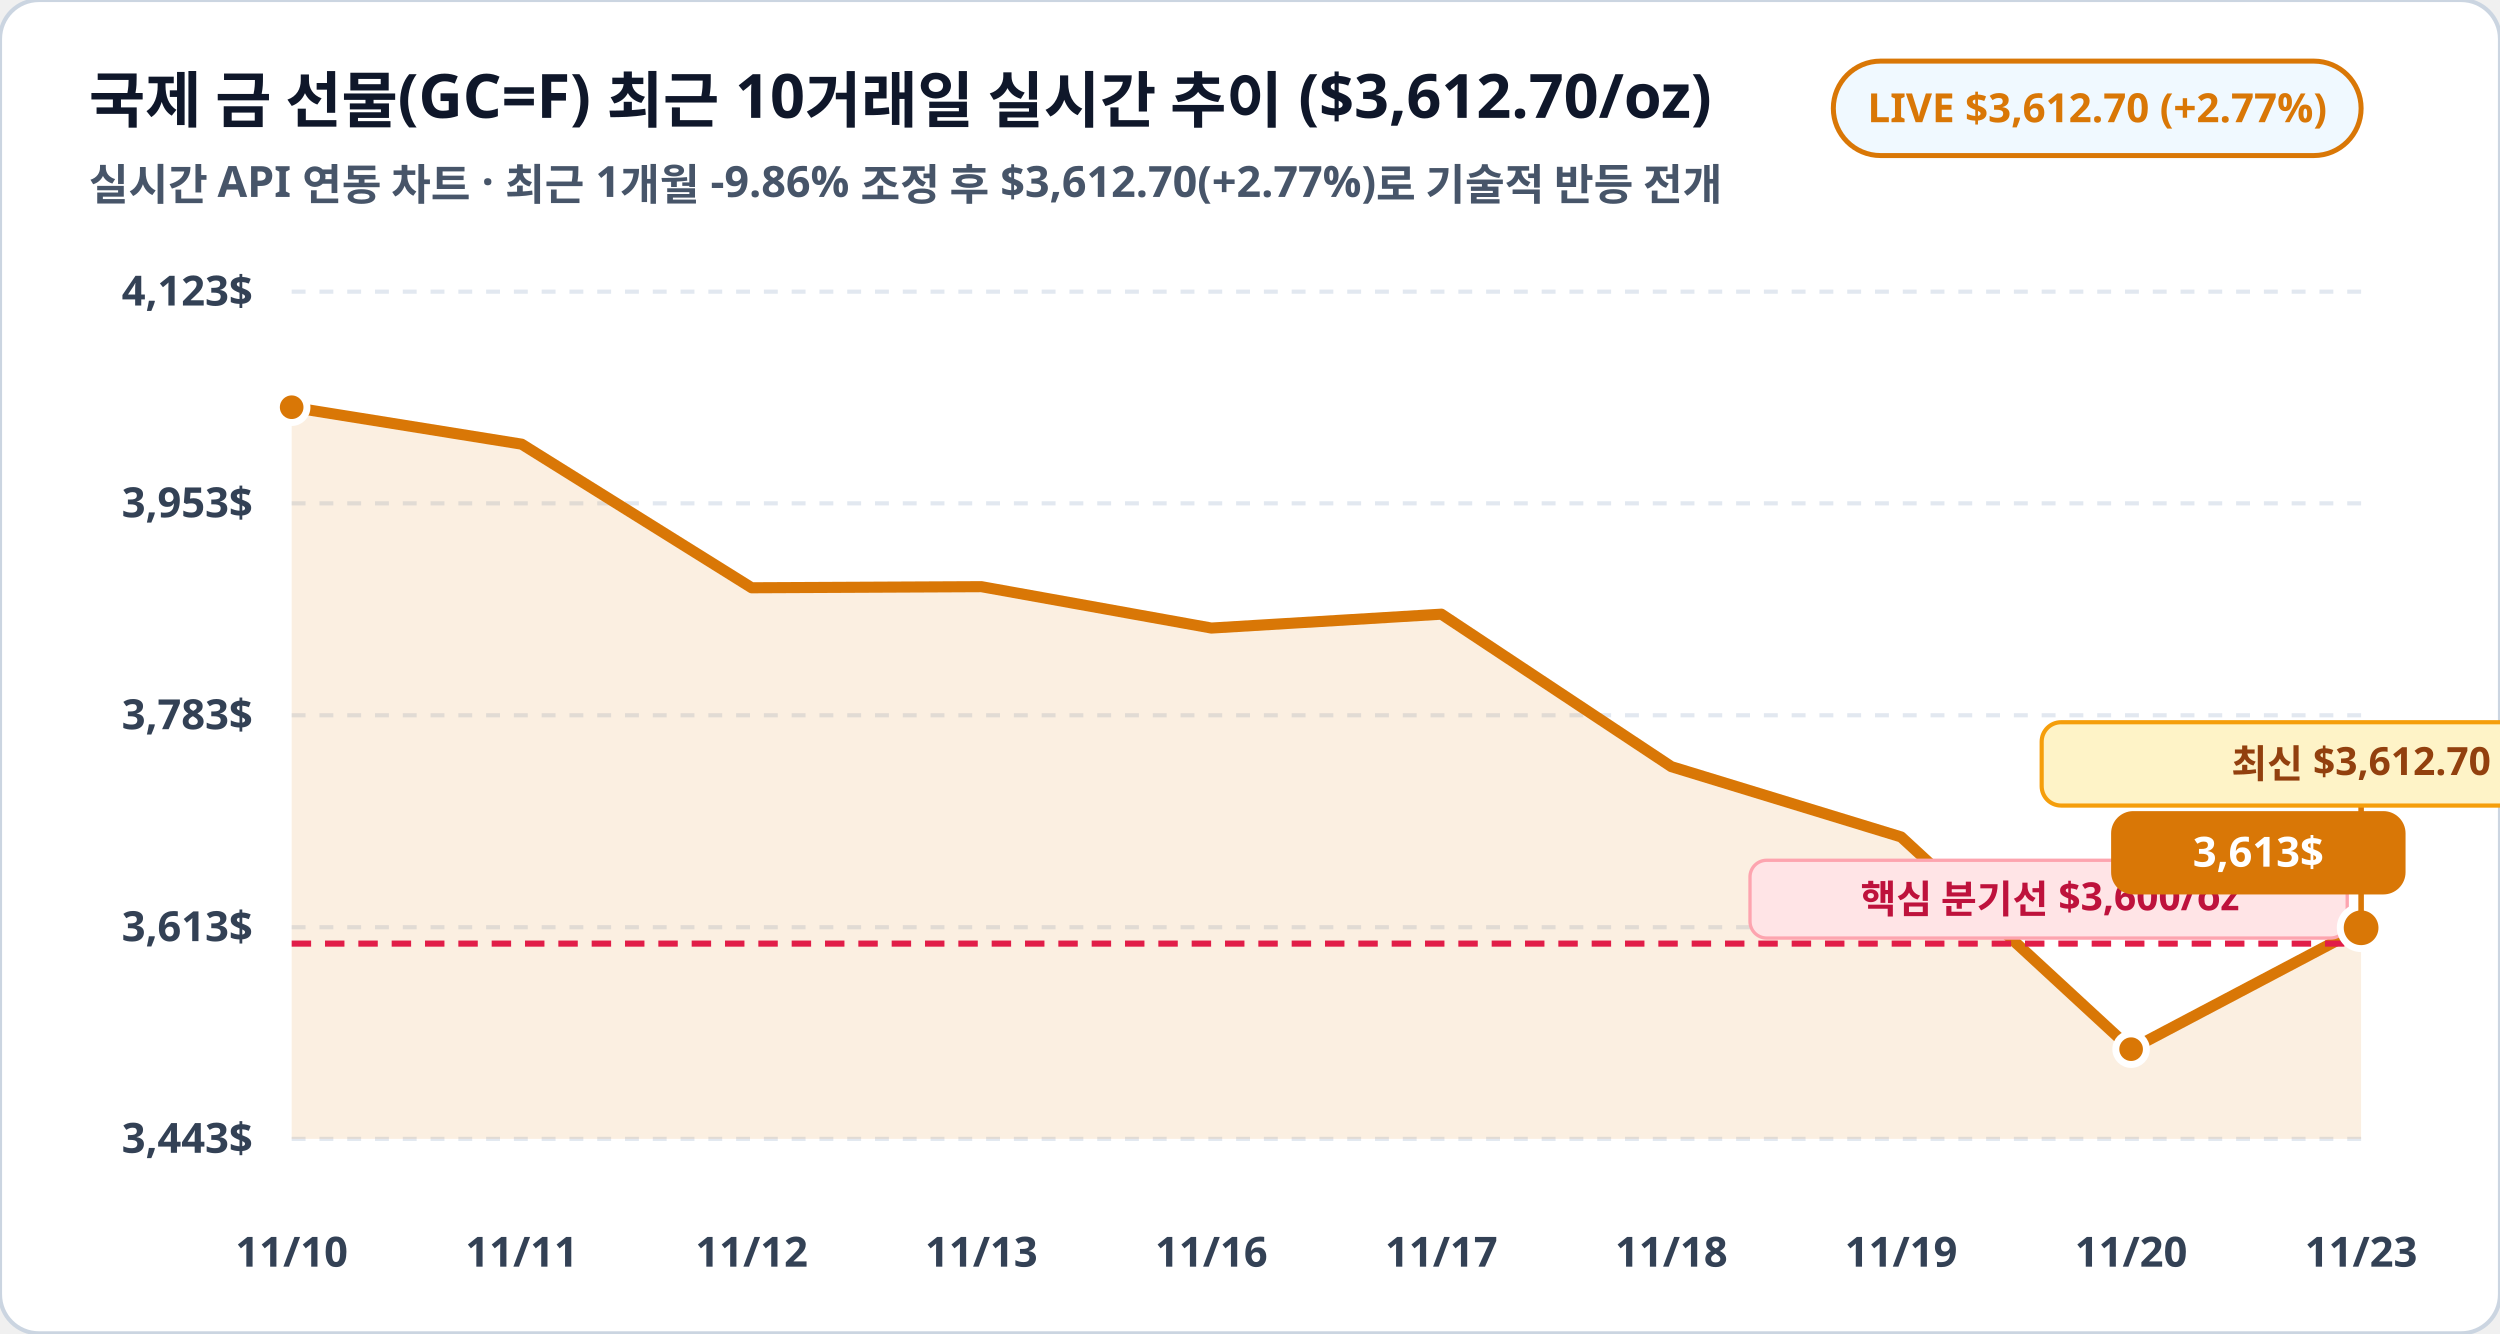
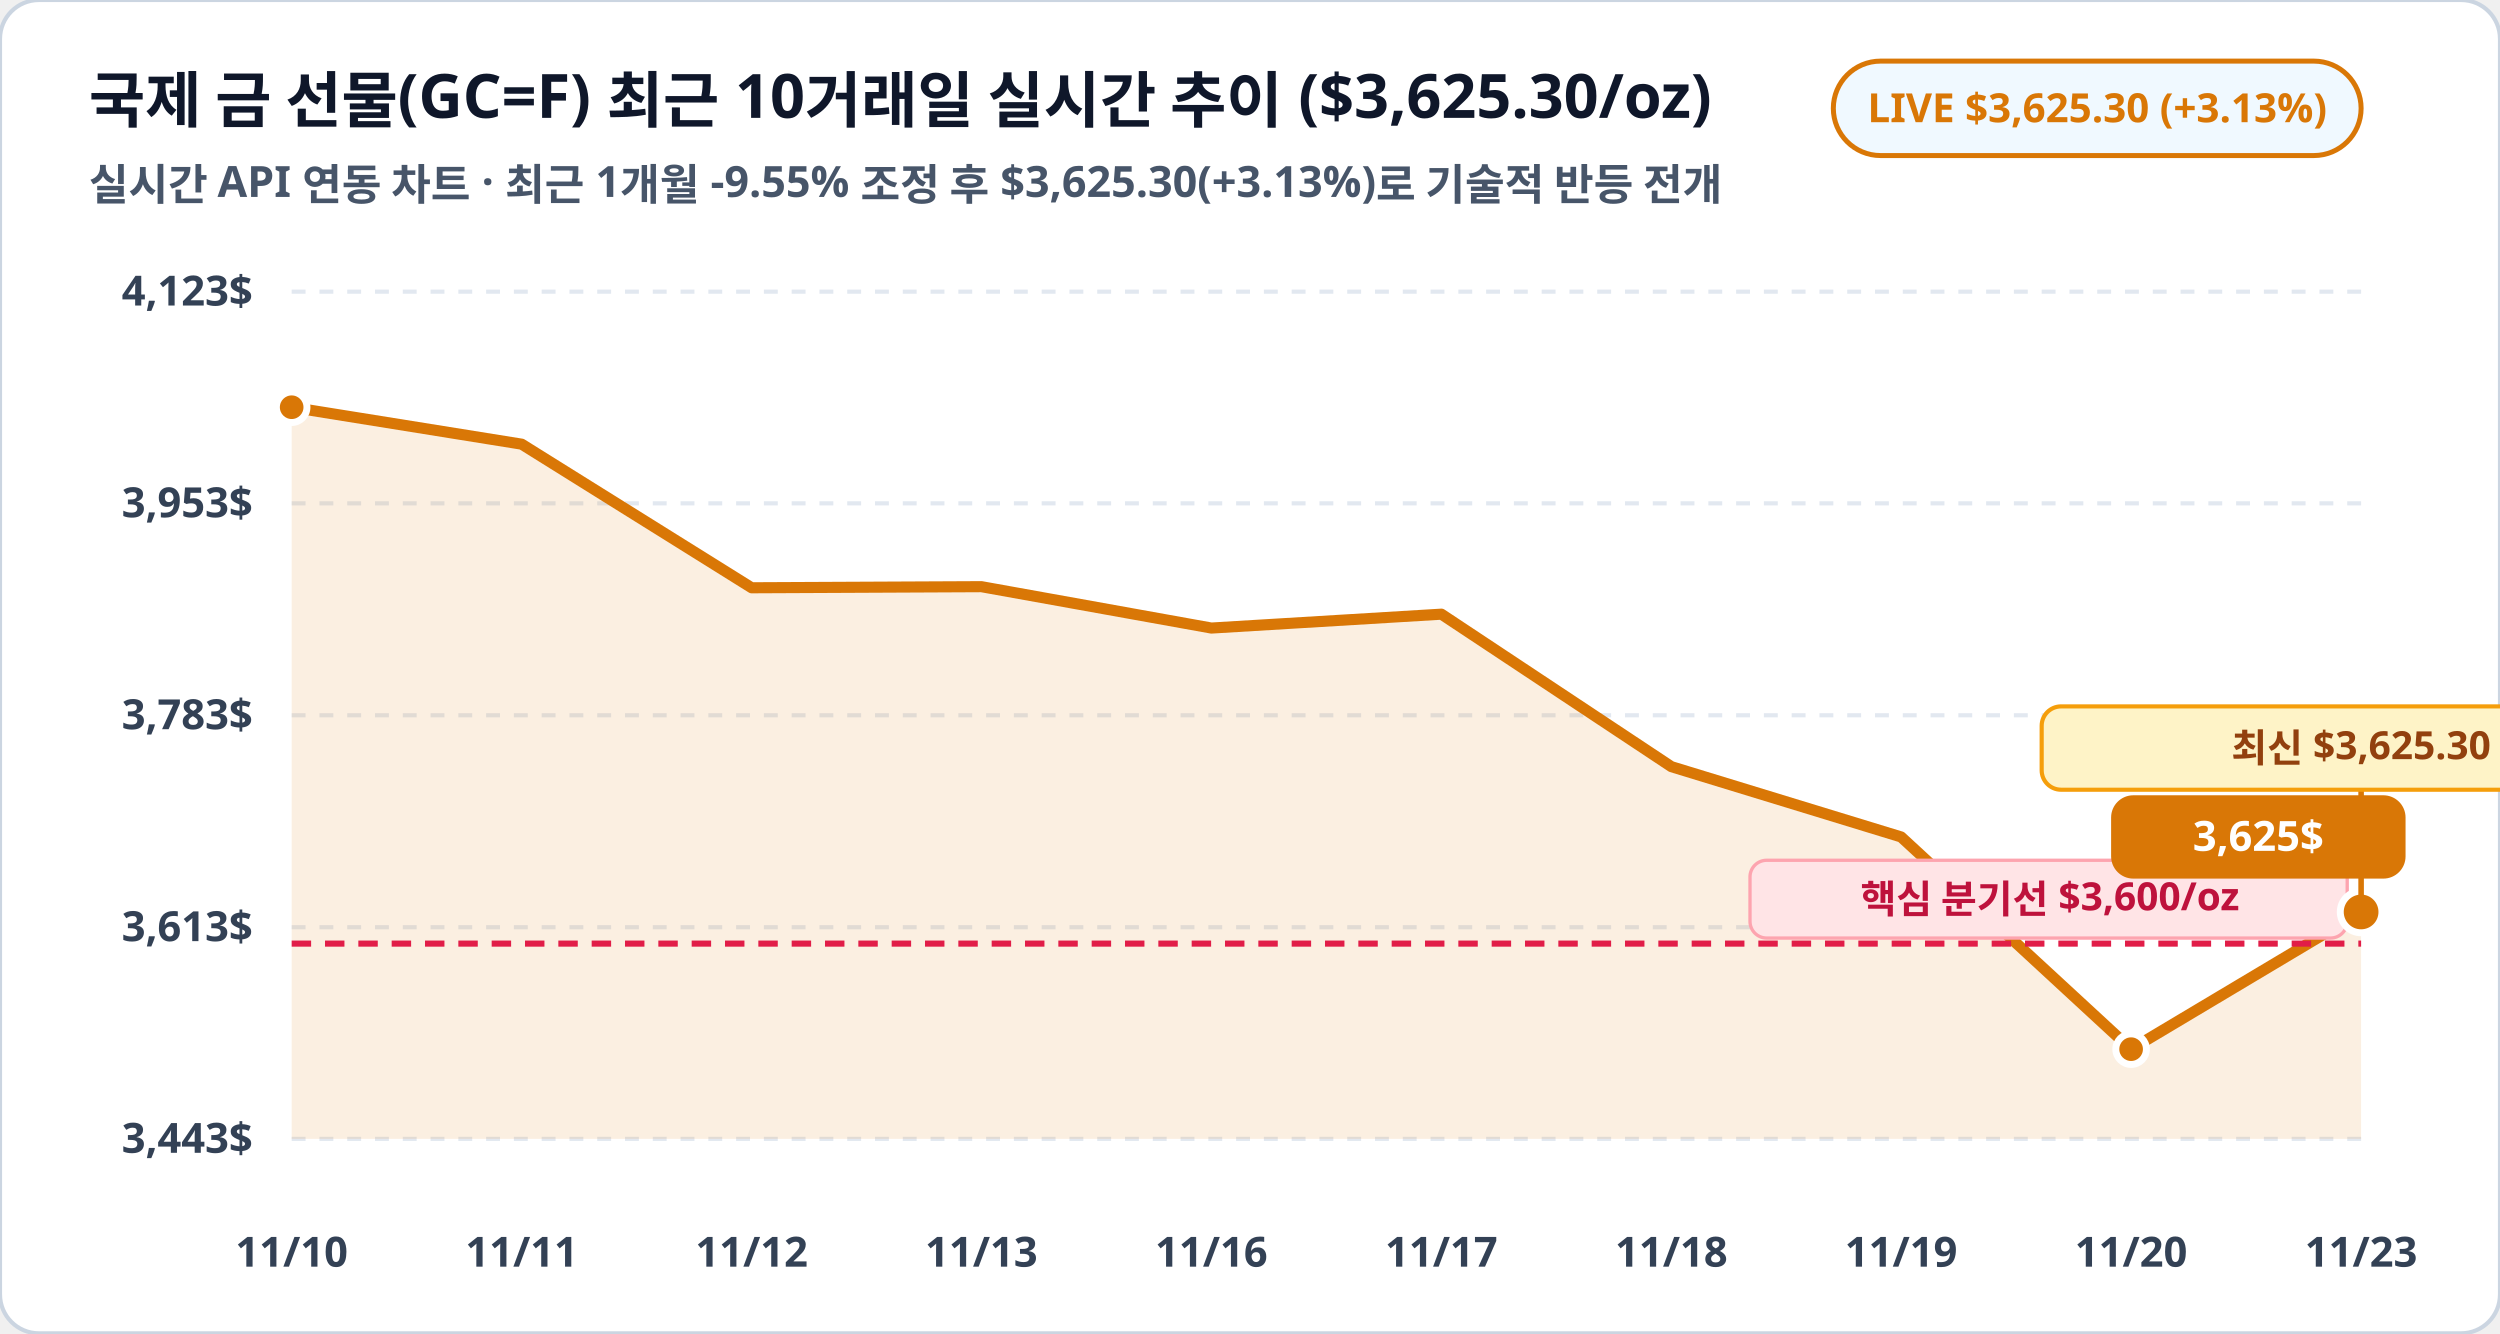
<svg xmlns="http://www.w3.org/2000/svg" viewBox="0 0 900 480" width="100%" height="100%">
  <rect width="900" height="480" rx="14" fill="#ffffff" stroke="#cbd5e1" stroke-width="1.5" />
-   <text x="32" y="44" fill="#0f172a" font-family="Pretendard, sans-serif" font-size="22" font-weight="900">국제 금 선물(GC=F) 최근 10거래일 실시간 추이 ($3,612.70/oz)</text>
-   <text x="32" y="72" fill="#475569" font-family="Pretendard, sans-serif" font-size="15.5" font-weight="600">실시간 API 연동 차트 · 최근 1개월 -9.86% 조정 후 $3,612.70(+2.77%)로 기술적 반등 전개</text>
+   <text x="32" y="44" fill="#0f172a" font-family="Pretendard, sans-serif" font-size="22" font-weight="900">국제 금 선물(GC=F) 최근 10거래일 실시간 추이 ($3,625.30/oz)</text>
+   <text x="32" y="72" fill="#475569" font-family="Pretendard, sans-serif" font-size="15.5" font-weight="600">실시간 API 연동 차트 · 최근 1개월 -9.55% 조정 후 $3,625.30(+3.13%)로 기술적 반등 전개</text>
  <rect x="660" y="22" width="190" height="34" rx="17" fill="#f0f9ff" stroke="#d97706" stroke-width="1.8" />
-   <text x="755" y="44" fill="#d97706" font-family="Pretendard, sans-serif" font-size="14.5" font-weight="800" text-anchor="middle">LIVE $3,612.70 (+2.77%)</text>
+   <text x="755" y="44" fill="#d97706" font-family="Pretendard, sans-serif" font-size="14.5" font-weight="800" text-anchor="middle">LIVE $3,625.30 (+3.13%)</text>
  <line x1="105" y1="105.0" x2="850" y2="105.0" stroke="#e2e8f0" stroke-width="1.5" stroke-dasharray="5,5" />
  <text x="91" y="110.0" fill="#334155" font-family="Pretendard, sans-serif" font-size="15" font-weight="700" text-anchor="end">4,123$</text>
  <line x1="105" y1="181.2" x2="850" y2="181.2" stroke="#e2e8f0" stroke-width="1.5" stroke-dasharray="5,5" />
  <text x="91" y="186.2" fill="#334155" font-family="Pretendard, sans-serif" font-size="15" font-weight="700" text-anchor="end">3,953$</text>
  <line x1="105" y1="257.5" x2="850" y2="257.5" stroke="#e2e8f0" stroke-width="1.5" stroke-dasharray="5,5" />
  <text x="91" y="262.5" fill="#334155" font-family="Pretendard, sans-serif" font-size="15" font-weight="700" text-anchor="end">3,783$</text>
  <line x1="105" y1="333.8" x2="850" y2="333.8" stroke="#e2e8f0" stroke-width="1.5" stroke-dasharray="5,5" />
  <text x="91" y="338.8" fill="#334155" font-family="Pretendard, sans-serif" font-size="15" font-weight="700" text-anchor="end">3,613$</text>
  <line x1="105" y1="410.0" x2="850" y2="410.0" stroke="#e2e8f0" stroke-width="1.5" stroke-dasharray="5,5" />
  <text x="91" y="415.0" fill="#334155" font-family="Pretendard, sans-serif" font-size="15" font-weight="700" text-anchor="end">3,443$</text>
-   <polygon points="105.0,410.0 105.0,146.6 187.8,159.9 270.6,211.6 353.3,211.2 436.1,226.1 518.9,221.1 601.7,276.0 684.4,301.3 767.2,377.7 850.0,334.0 850.0,410.0" fill="#d97706" fill-opacity="0.12" />
-   <polyline fill="none" stroke="#d97706" stroke-width="4" stroke-linecap="round" stroke-linejoin="round" points="105.0,146.6 187.8,159.9 270.6,211.6 353.3,211.2 436.1,226.1 518.9,221.1 601.7,276.0 684.4,301.3 767.2,377.7 850.0,334.0" />
+   <polygon points="105.0,410.0 105.0,146.6 187.8,159.9 270.6,211.6 353.3,211.2 436.1,226.1 518.9,221.1 601.7,276.0 684.4,301.3 767.2,377.7 850.0,328.3 850.0,410.0" fill="#d97706" fill-opacity="0.12" />
+   <polyline fill="none" stroke="#d97706" stroke-width="4" stroke-linecap="round" stroke-linejoin="round" points="105.0,146.6 187.8,159.9 270.6,211.6 353.3,211.2 436.1,226.1 518.9,221.1 601.7,276.0 684.4,301.3 767.2,377.7 850.0,328.3" />
  <line x1="105" y1="339.7" x2="850" y2="339.7" stroke="#e11d48" stroke-width="2.2" stroke-dasharray="7,5" />
  <rect x="630" y="309.7" width="215" height="28" rx="6" fill="#ffe4e6" stroke="#fda4af" stroke-width="1.2" />
  <text x="738" y="328.7" fill="#be123c" font-family="Pretendard, sans-serif" font-size="14" font-weight="800" text-anchor="middle">핵심 분기선 $3,600/oz</text>
  <circle cx="105.0" cy="146.6" r="5.5" fill="#d97706" stroke="#ffffff" stroke-width="2.5" />
  <circle cx="767.2" cy="377.7" r="5.5" fill="#d97706" stroke="#ffffff" stroke-width="2.5" />
-   <circle cx="850.0" cy="334.0" r="7.5" fill="#d97706" stroke="#ffffff" stroke-width="2.5" />
-   <rect x="760.0" y="292.0" width="106" height="30" rx="8" fill="#d97706" />
-   <text x="813.0" y="312.0" fill="#ffffff" font-family="Pretendard, sans-serif" font-size="15" font-weight="800" text-anchor="middle">3,613$</text>
-   <line x1="850.0" y1="334.0" x2="850.0" y2="290.0" stroke="#d97706" stroke-width="2" />
-   <rect x="735.0" y="260.0" width="230" height="30" rx="7" fill="#fef3c7" stroke="#f59e0b" stroke-width="1.5" />
-   <text x="850.0" y="280.0" fill="#92400e" font-family="Pretendard, sans-serif" font-size="14" font-weight="800" text-anchor="middle">최신 $3,612.70</text>
+   <circle cx="850.0" cy="328.3" r="7.5" fill="#d97706" stroke="#ffffff" stroke-width="2.5" />
+   <rect x="760.0" y="286.3" width="106" height="30" rx="8" fill="#d97706" />
+   <text x="813.0" y="306.3" fill="#ffffff" font-family="Pretendard, sans-serif" font-size="15" font-weight="800" text-anchor="middle">3,625$</text>
+   <line x1="850.0" y1="328.3" x2="850.0" y2="284.3" stroke="#d97706" stroke-width="2" />
+   <rect x="735.0" y="254.3" width="230" height="30" rx="7" fill="#fef3c7" stroke="#f59e0b" stroke-width="1.5" />
+   <text x="850.0" y="274.3" fill="#92400e" font-family="Pretendard, sans-serif" font-size="14" font-weight="800" text-anchor="middle">최신 $3,625.30</text>
  <text x="105.0" y="456" fill="#334155" font-family="Pretendard, sans-serif" font-size="15" font-weight="700" text-anchor="middle">11/10</text>
  <text x="187.8" y="456" fill="#334155" font-family="Pretendard, sans-serif" font-size="15" font-weight="700" text-anchor="middle">11/11</text>
  <text x="270.6" y="456" fill="#334155" font-family="Pretendard, sans-serif" font-size="15" font-weight="700" text-anchor="middle">11/12</text>
  <text x="353.3" y="456" fill="#334155" font-family="Pretendard, sans-serif" font-size="15" font-weight="700" text-anchor="middle">11/13</text>
  <text x="436.1" y="456" fill="#334155" font-family="Pretendard, sans-serif" font-size="15" font-weight="700" text-anchor="middle">11/16</text>
  <text x="518.9" y="456" fill="#334155" font-family="Pretendard, sans-serif" font-size="15" font-weight="700" text-anchor="middle">11/17</text>
  <text x="601.7" y="456" fill="#334155" font-family="Pretendard, sans-serif" font-size="15" font-weight="700" text-anchor="middle">11/18</text>
  <text x="684.4" y="456" fill="#334155" font-family="Pretendard, sans-serif" font-size="15" font-weight="700" text-anchor="middle">11/19</text>
  <text x="767.2" y="456" fill="#334155" font-family="Pretendard, sans-serif" font-size="15" font-weight="700" text-anchor="middle">11/20</text>
  <text x="850.0" y="456" fill="#334155" font-family="Pretendard, sans-serif" font-size="15" font-weight="700" text-anchor="middle">11/23</text>
</svg>
